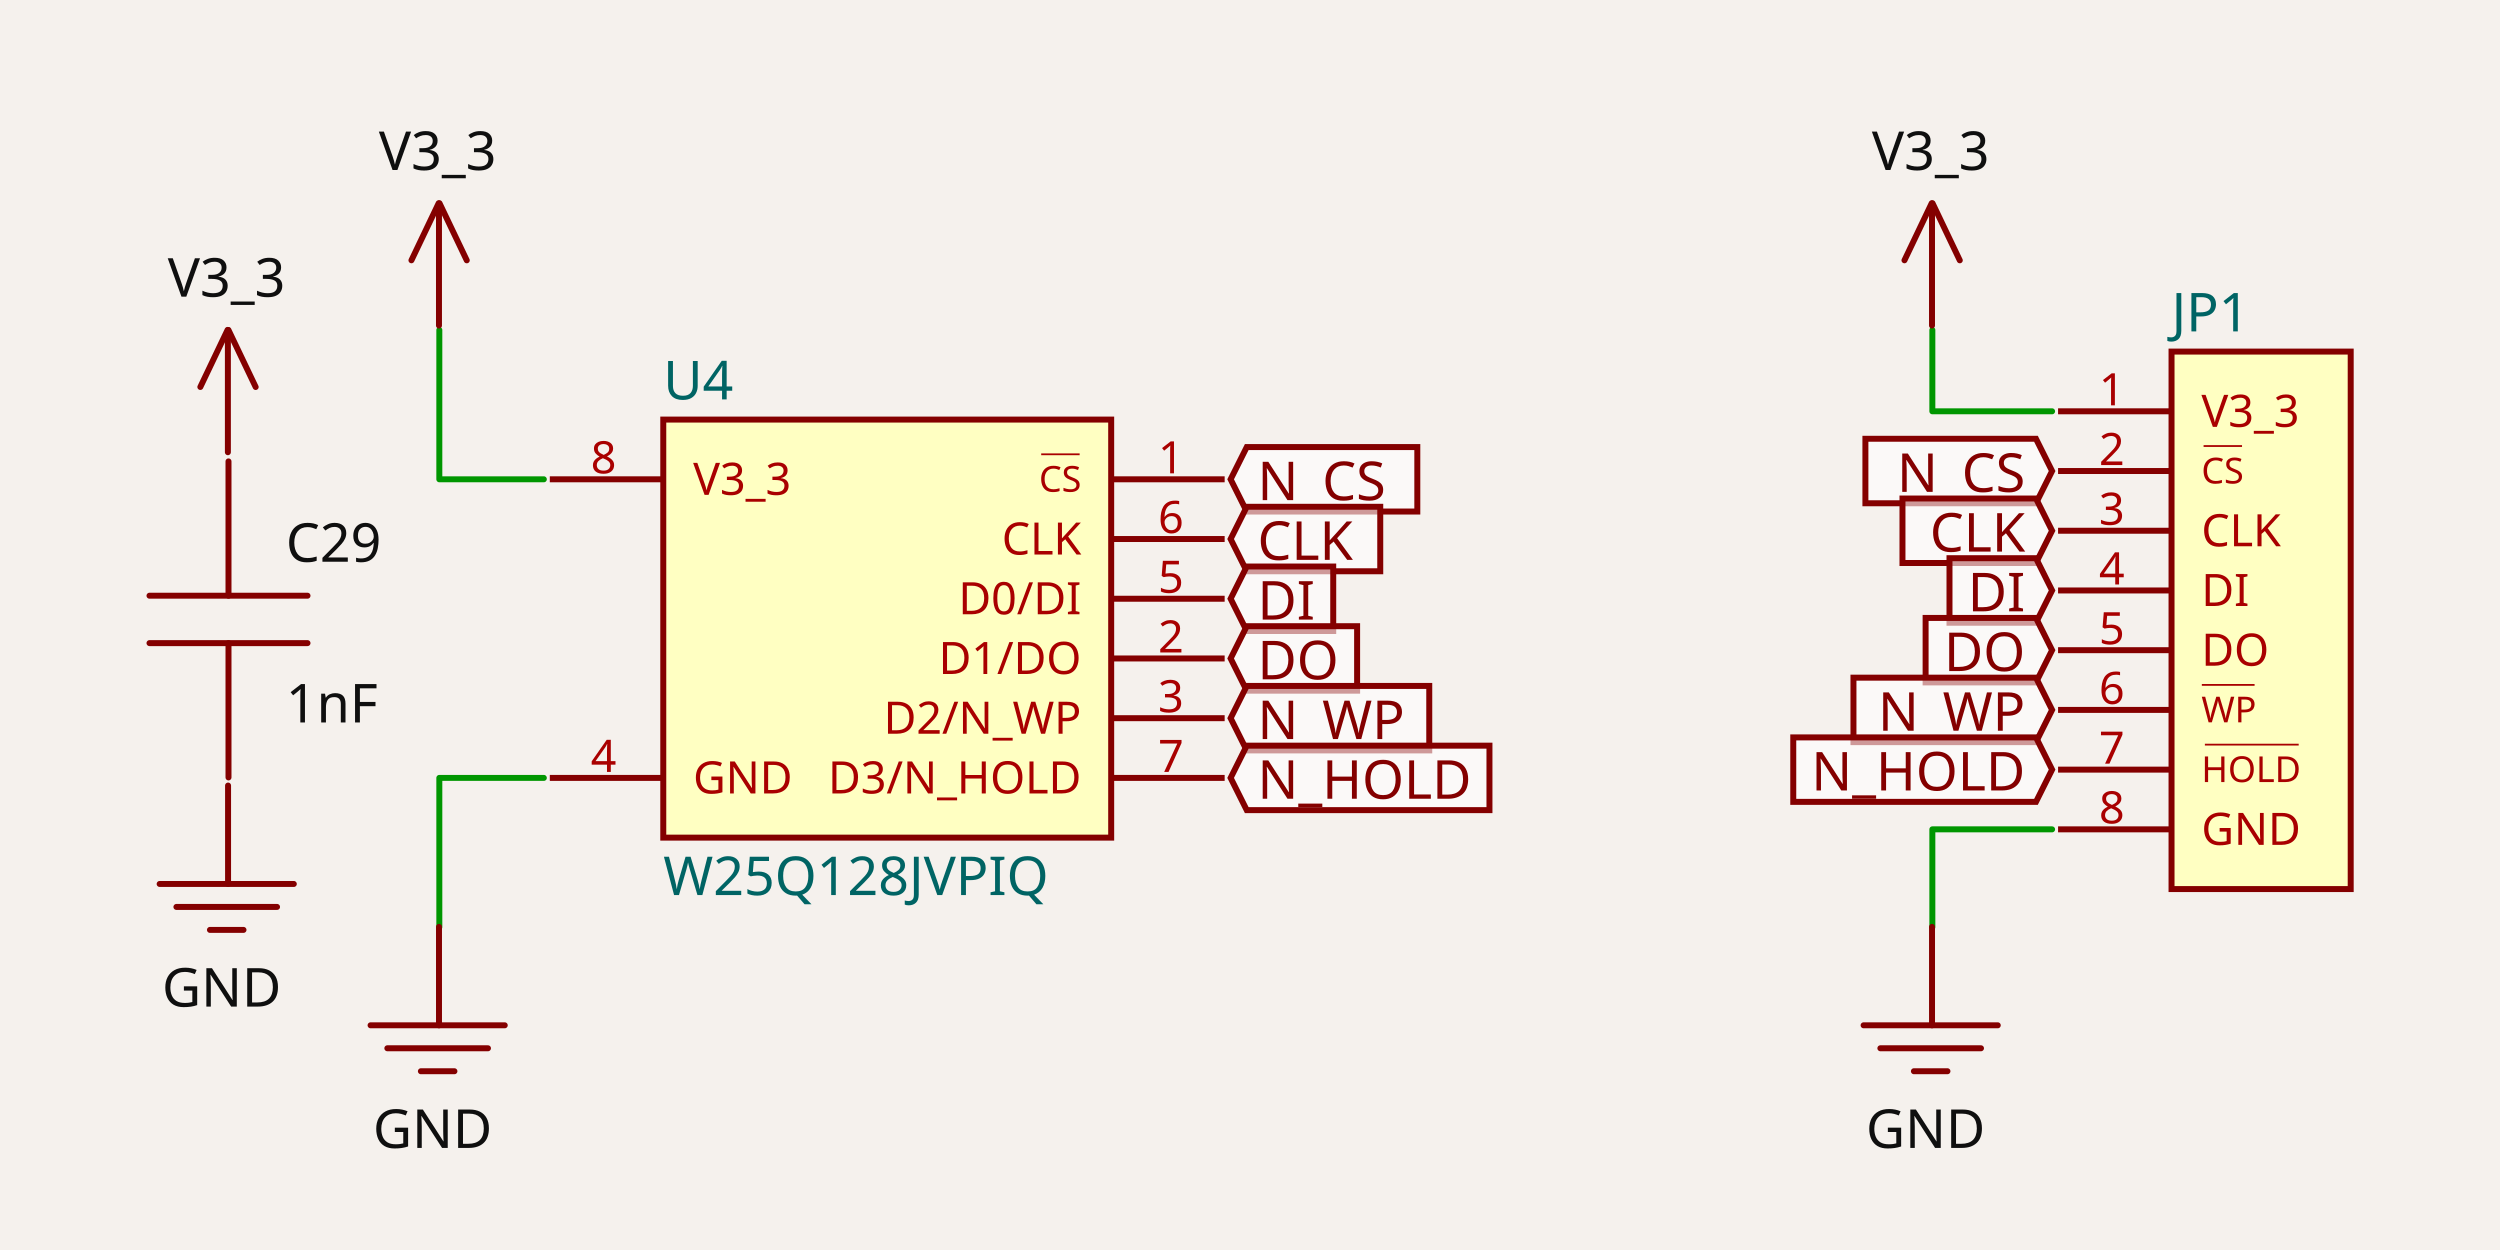
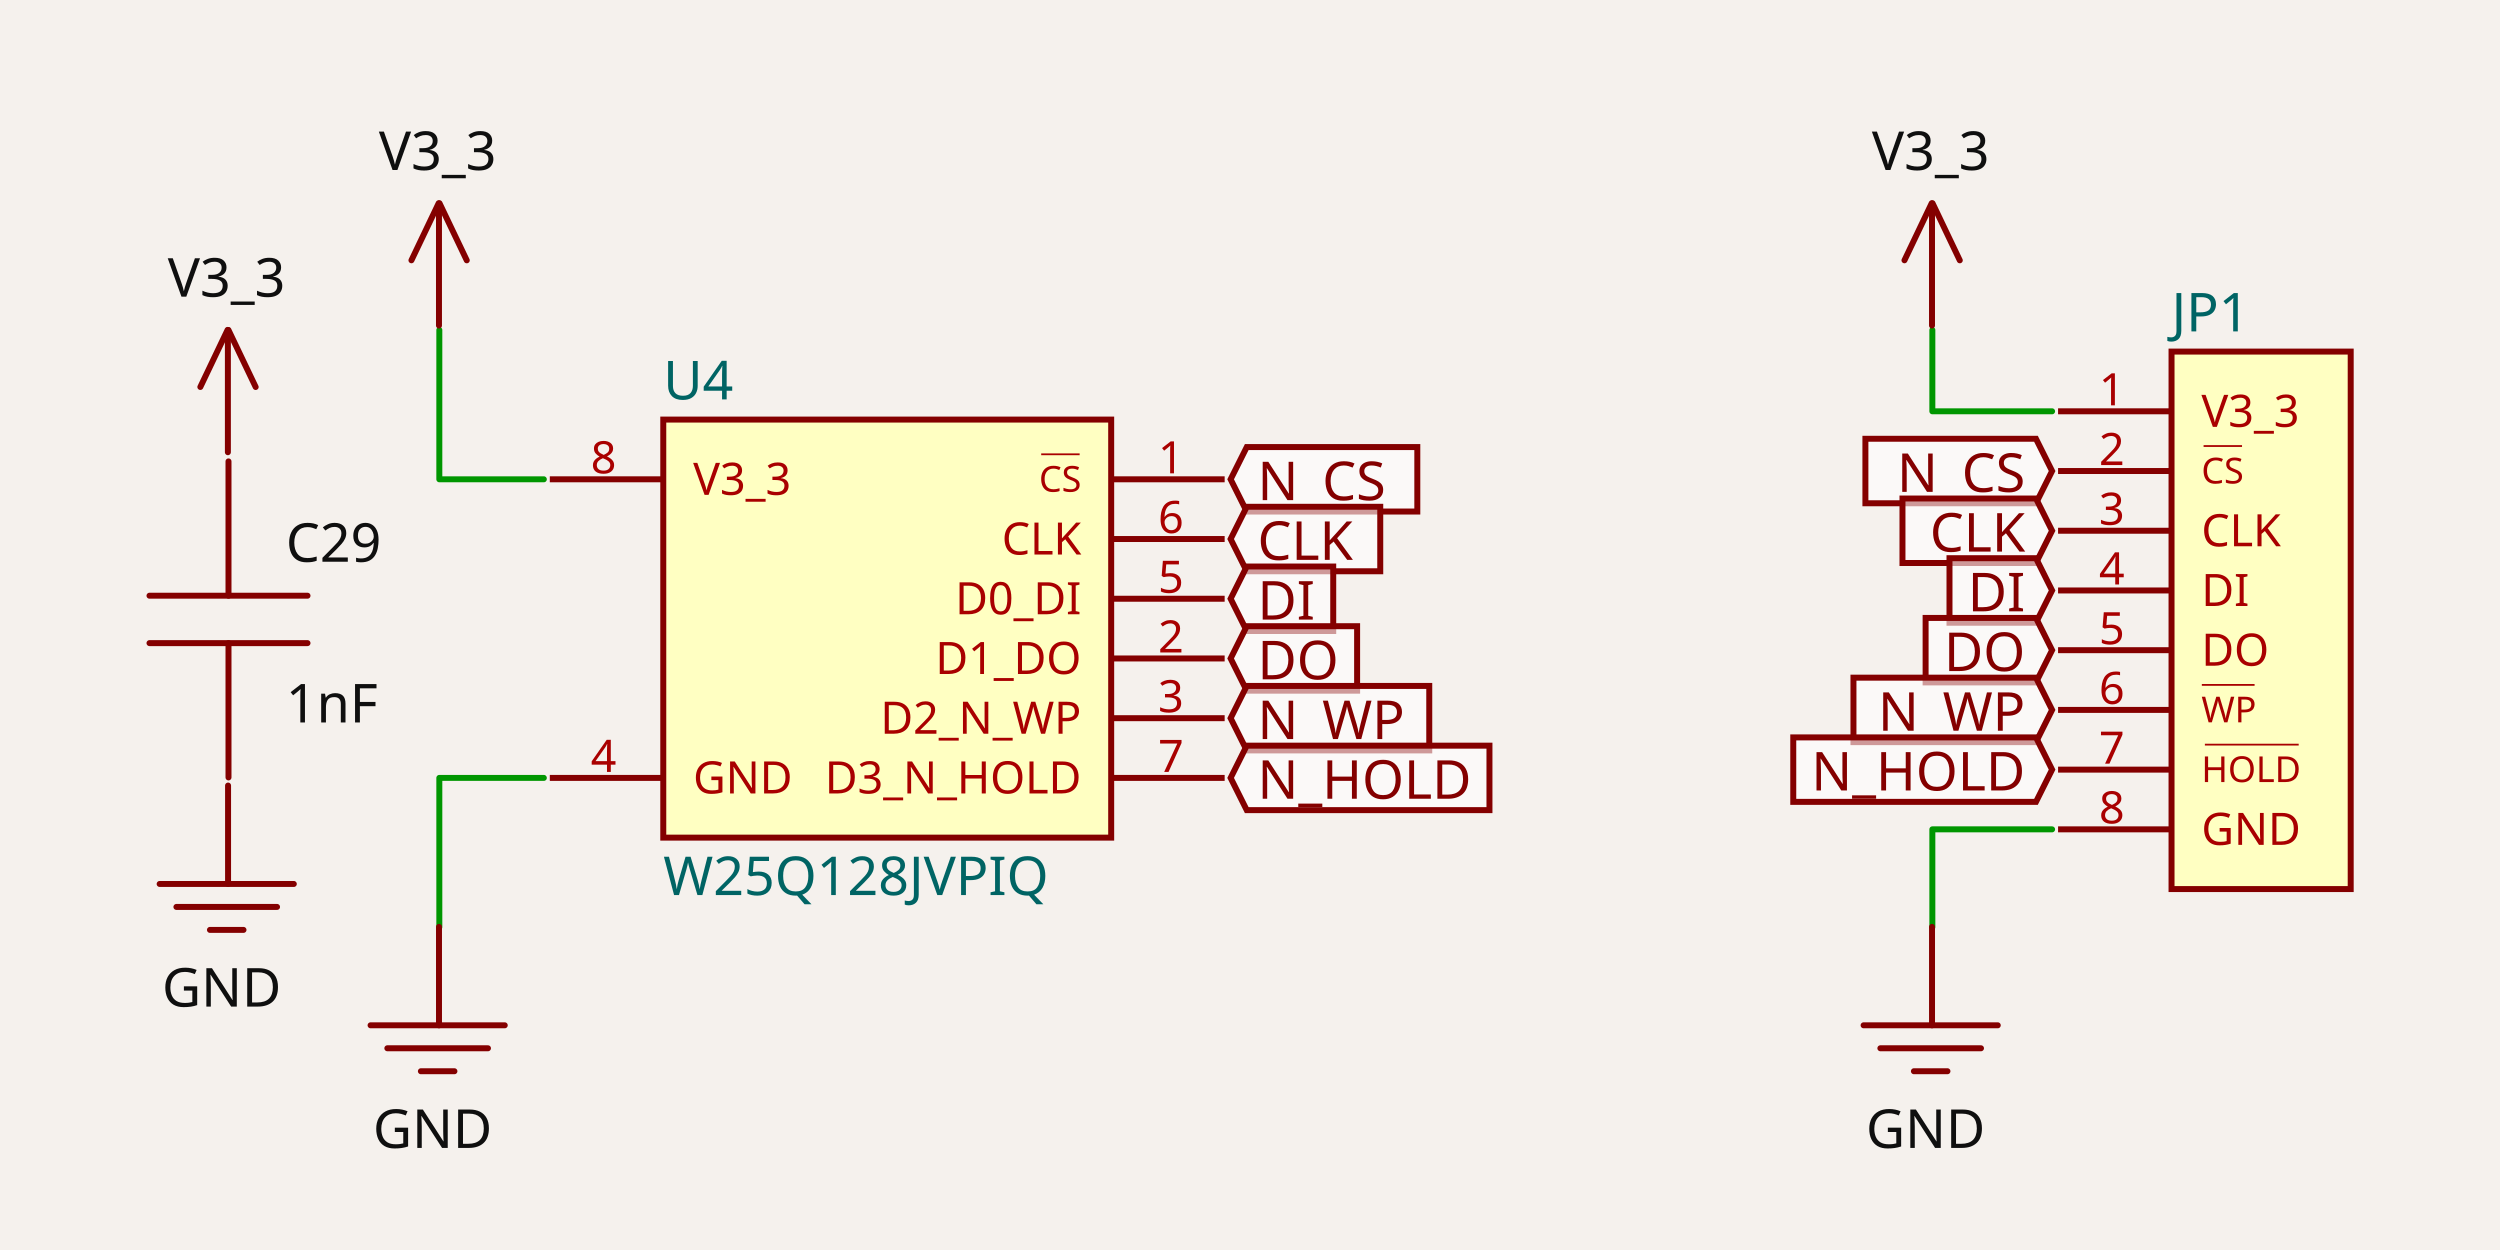
- <svg xmlns="http://www.w3.org/2000/svg" width="1200" height="600" style="background-color: rgb(245, 241, 237)" data-real-to-screen-transform="matrix(143.3304129019,0,0,-143.3304129019,425.870156974,301.7295203157)" data-software-used-string="@tscircuit/core@0.0.564">
+ <svg xmlns="http://www.w3.org/2000/svg" width="1200" height="600" style="background-color: rgb(245, 241, 237)" data-real-to-screen-transform="matrix(143.3304129019,0,0,-143.3304129019,425.870156974,301.7295203157)" data-software-used-string="@tscircuit/core@0.0.571">
  <style>
              .boundary { fill: rgb(245, 241, 237); }
              .schematic-boundary { fill: none; stroke: #fff; }
              .component { fill: none; stroke: rgb(132, 0, 0); }
              .chip { fill: rgb(255, 255, 194); stroke: rgb(132, 0, 0); }
              .component-pin { fill: none; stroke: rgb(132, 0, 0); }
              .trace:hover {
                filter: invert(1);
              }
              .trace:hover .trace-crossing-outline {
                opacity: 0;
              }
              .trace:hover .trace-junction {
                filter: invert(1);
              }
              .text { font-family: sans-serif; fill: rgb(0, 150, 0); }
              .pin-number { fill: rgb(169, 0, 0); }
              .port-label { fill: rgb(0, 100, 100); }
              .component-name { fill: rgb(0, 100, 100); }
            </style>
  <rect class="boundary" x="0" y="0" width="1200" height="600" />
  <g data-circuit-json-type="schematic_component" data-schematic-component-id="schematic_component_0">
    <rect class="component chip" x="318.372" y="201.398" width="214.996" height="200.663" stroke-width="2.867px" fill="rgb(255, 255, 194)" stroke="rgb(132, 0, 0)" />
    <rect class="component-overlay" x="318.372" y="201.398" width="214.996" height="200.663" fill="transparent" />
    <text x="318.372" y="420.694" fill="#006464" text-anchor="start" dominant-baseline="middle" font-family="sans-serif" font-size="25.799px" transform="rotate(0, 318.3723, 420.6938)">W25Q128JVPIQ</text>
    <text x="318.372" y="182.765" fill="#006464" text-anchor="start" dominant-baseline="middle" font-family="sans-serif" font-size="25.799px" transform="rotate(0, 318.3723, 182.7653)">U4</text>
    <line class="component-pin" x1="587.834" y1="230.064" x2="533.368" y2="230.064" stroke-width="2.867px" />
    <text class="pin-number" x="562.034" y="227.198" style="font-family: sans-serif;" fill="rgb(169, 0, 0)" text-anchor="middle" dominant-baseline="auto" font-size="21.5px" transform="">1</text>
    <text class="pin-number" x="519.035" y="230.064" style="font-family: sans-serif; text-decoration: overline;" fill="rgb(169, 0, 0)" text-anchor="end" dominant-baseline="middle" font-size="17.2px" transform="">CS</text>
    <line class="component-pin" x1="587.834" y1="316.063" x2="533.368" y2="316.063" stroke-width="2.867px" />
    <text class="pin-number" x="562.034" y="313.196" style="font-family: sans-serif;" fill="rgb(169, 0, 0)" text-anchor="middle" dominant-baseline="auto" font-size="21.5px" transform="">2</text>
-     <text class="pin-number" x="519.035" y="316.063" style="font-family: sans-serif;" fill="rgb(169, 0, 0)" text-anchor="end" dominant-baseline="middle" font-size="21.5px" transform="">D1/DO</text>
+     <text class="pin-number" x="519.035" y="316.063" style="font-family: sans-serif;" fill="rgb(169, 0, 0)" text-anchor="end" dominant-baseline="middle" font-size="21.5px" transform="">D1_DO</text>
    <line class="component-pin" x1="587.834" y1="344.729" x2="533.368" y2="344.729" stroke-width="2.867px" />
    <text class="pin-number" x="562.034" y="341.862" style="font-family: sans-serif;" fill="rgb(169, 0, 0)" text-anchor="middle" dominant-baseline="auto" font-size="21.5px" transform="">3</text>
-     <text class="pin-number" x="519.035" y="344.729" style="font-family: sans-serif;" fill="rgb(169, 0, 0)" text-anchor="end" dominant-baseline="middle" font-size="21.5px" transform="">D2/N_WP</text>
+     <text class="pin-number" x="519.035" y="344.729" style="font-family: sans-serif;" fill="rgb(169, 0, 0)" text-anchor="end" dominant-baseline="middle" font-size="21.5px" transform="">D2_N_WP</text>
    <line class="component-pin" x1="263.907" y1="373.395" x2="318.372" y2="373.395" stroke-width="2.867px" />
    <text class="pin-number" x="289.706" y="370.528" style="font-family: sans-serif;" fill="rgb(169, 0, 0)" text-anchor="middle" dominant-baseline="auto" font-size="21.5px" transform="">4</text>
    <text class="pin-number" x="332.705" y="373.395" style="font-family: sans-serif;" fill="rgb(169, 0, 0)" text-anchor="start" dominant-baseline="middle" font-size="21.5px" transform="">GND</text>
    <line class="component-pin" x1="587.834" y1="287.396" x2="533.368" y2="287.396" stroke-width="2.867px" />
    <text class="pin-number" x="562.034" y="284.53" style="font-family: sans-serif;" fill="rgb(169, 0, 0)" text-anchor="middle" dominant-baseline="auto" font-size="21.5px" transform="">5</text>
-     <text class="pin-number" x="519.035" y="287.396" style="font-family: sans-serif;" fill="rgb(169, 0, 0)" text-anchor="end" dominant-baseline="middle" font-size="21.5px" transform="">D0/DI</text>
+     <text class="pin-number" x="519.035" y="287.396" style="font-family: sans-serif;" fill="rgb(169, 0, 0)" text-anchor="end" dominant-baseline="middle" font-size="21.5px" transform="">D0_DI</text>
    <line class="component-pin" x1="587.834" y1="258.73" x2="533.368" y2="258.73" stroke-width="2.867px" />
    <text class="pin-number" x="562.034" y="255.864" style="font-family: sans-serif;" fill="rgb(169, 0, 0)" text-anchor="middle" dominant-baseline="auto" font-size="21.5px" transform="">6</text>
    <text class="pin-number" x="519.035" y="258.73" style="font-family: sans-serif;" fill="rgb(169, 0, 0)" text-anchor="end" dominant-baseline="middle" font-size="21.5px" transform="">CLK</text>
    <line class="component-pin" x1="587.834" y1="373.395" x2="533.368" y2="373.395" stroke-width="2.867px" />
    <text class="pin-number" x="562.034" y="370.528" style="font-family: sans-serif;" fill="rgb(169, 0, 0)" text-anchor="middle" dominant-baseline="auto" font-size="21.5px" transform="">7</text>
-     <text class="pin-number" x="519.035" y="373.395" style="font-family: sans-serif;" fill="rgb(169, 0, 0)" text-anchor="end" dominant-baseline="middle" font-size="21.5px" transform="">D3/N_HOLD</text>
+     <text class="pin-number" x="519.035" y="373.395" style="font-family: sans-serif;" fill="rgb(169, 0, 0)" text-anchor="end" dominant-baseline="middle" font-size="21.5px" transform="">D3_N_HOLD</text>
    <line class="component-pin" x1="263.907" y1="230.064" x2="318.372" y2="230.064" stroke-width="2.867px" />
    <text class="pin-number" x="289.706" y="227.198" style="font-family: sans-serif;" fill="rgb(169, 0, 0)" text-anchor="middle" dominant-baseline="auto" font-size="21.5px" transform="">8</text>
    <text class="pin-number" x="332.705" y="230.064" style="font-family: sans-serif;" fill="rgb(169, 0, 0)" text-anchor="start" dominant-baseline="middle" font-size="21.5px" transform="">V3_3</text>
  </g>
  <g data-circuit-json-type="schematic_component" data-schematic-component-id="schematic_component_1">
    <rect class="component-overlay" x="71.755" y="221.472" width="75.846" height="151.691" fill="transparent" />
    <path d="M 109.678 373.164 L 109.678 308.695" stroke="rgb(132, 0, 0)" fill="none" stroke-width="2.867px" stroke-linecap="round" />
    <path d="M 109.678 285.941 L 109.678 221.472" stroke="rgb(132, 0, 0)" fill="none" stroke-width="2.867px" stroke-linecap="round" />
    <path d="M 147.601 308.695 L 71.755 308.695" stroke="rgb(132, 0, 0)" fill="none" stroke-width="2.867px" stroke-linecap="round" />
    <path d="M 147.601 285.941 L 71.755 285.941" stroke="rgb(132, 0, 0)" fill="none" stroke-width="2.867px" stroke-linecap="round" />
    <text x="137.222" y="269.65" fill="rgb(15, 15, 15)" font-family="sans-serif" text-anchor="start" dominant-baseline="auto" font-size="25.799px">C29</text>
    <text x="137.222" y="326.771" fill="rgb(15, 15, 15)" font-family="sans-serif" text-anchor="start" dominant-baseline="hanging" font-size="25.799px">1nF</text>
  </g>
  <g data-circuit-json-type="schematic_component" data-schematic-component-id="schematic_component_2">
    <rect class="component chip" x="1042.337" y="168.759" width="85.998" height="257.995" stroke-width="2.867px" fill="rgb(255, 255, 194)" stroke="rgb(132, 0, 0)" />
    <rect class="component-overlay" x="1042.337" y="168.759" width="85.998" height="257.995" fill="transparent" />
    <text x="1042.337" y="445.386" fill="#006464" text-anchor="start" dominant-baseline="middle" font-family="sans-serif" font-size="25.799px" transform="rotate(0, 1042.337, 445.3865)" />
    <text x="1042.337" y="150.126" fill="#006464" text-anchor="start" dominant-baseline="middle" font-family="sans-serif" font-size="25.799px" transform="rotate(0, 1042.337, 150.1258)">JP1</text>
    <line class="component-pin" x1="987.871" y1="197.425" x2="1042.337" y2="197.425" stroke-width="2.867px" />
    <text class="pin-number" x="1013.67" y="194.558" style="font-family: sans-serif;" fill="rgb(169, 0, 0)" text-anchor="middle" dominant-baseline="auto" font-size="21.5px" transform="">1</text>
    <text class="pin-number" x="1056.67" y="197.425" style="font-family: sans-serif;" fill="rgb(169, 0, 0)" text-anchor="start" dominant-baseline="middle" font-size="21.5px" transform="">V3_3</text>
    <line class="component-pin" x1="987.871" y1="226.091" x2="1042.337" y2="226.091" stroke-width="2.867px" />
    <text class="pin-number" x="1013.67" y="223.224" style="font-family: sans-serif;" fill="rgb(169, 0, 0)" text-anchor="middle" dominant-baseline="auto" font-size="21.5px" transform="">2</text>
    <text class="pin-number" x="1056.67" y="226.091" style="font-family: sans-serif; text-decoration: overline;" fill="rgb(169, 0, 0)" text-anchor="start" dominant-baseline="middle" font-size="17.2px" transform="">CS</text>
    <line class="component-pin" x1="987.871" y1="254.757" x2="1042.337" y2="254.757" stroke-width="2.867px" />
    <text class="pin-number" x="1013.67" y="251.89" style="font-family: sans-serif;" fill="rgb(169, 0, 0)" text-anchor="middle" dominant-baseline="auto" font-size="21.5px" transform="">3</text>
    <text class="pin-number" x="1056.67" y="254.757" style="font-family: sans-serif;" fill="rgb(169, 0, 0)" text-anchor="start" dominant-baseline="middle" font-size="21.5px" transform="">CLK</text>
    <line class="component-pin" x1="987.871" y1="283.423" x2="1042.337" y2="283.423" stroke-width="2.867px" />
    <text class="pin-number" x="1013.67" y="280.557" style="font-family: sans-serif;" fill="rgb(169, 0, 0)" text-anchor="middle" dominant-baseline="auto" font-size="21.5px" transform="">4</text>
    <text class="pin-number" x="1056.67" y="283.423" style="font-family: sans-serif;" fill="rgb(169, 0, 0)" text-anchor="start" dominant-baseline="middle" font-size="21.5px" transform="">DI</text>
    <line class="component-pin" x1="987.871" y1="312.089" x2="1042.337" y2="312.089" stroke-width="2.867px" />
    <text class="pin-number" x="1013.67" y="309.223" style="font-family: sans-serif;" fill="rgb(169, 0, 0)" text-anchor="middle" dominant-baseline="auto" font-size="21.5px" transform="">5</text>
    <text class="pin-number" x="1056.67" y="312.089" style="font-family: sans-serif;" fill="rgb(169, 0, 0)" text-anchor="start" dominant-baseline="middle" font-size="21.5px" transform="">DO</text>
    <line class="component-pin" x1="987.871" y1="340.755" x2="1042.337" y2="340.755" stroke-width="2.867px" />
    <text class="pin-number" x="1013.67" y="337.889" style="font-family: sans-serif;" fill="rgb(169, 0, 0)" text-anchor="middle" dominant-baseline="auto" font-size="21.5px" transform="">6</text>
    <text class="pin-number" x="1056.67" y="340.755" style="font-family: sans-serif; text-decoration: overline;" fill="rgb(169, 0, 0)" text-anchor="start" dominant-baseline="middle" font-size="17.2px" transform="">WP</text>
    <line class="component-pin" x1="987.871" y1="369.421" x2="1042.337" y2="369.421" stroke-width="2.867px" />
    <text class="pin-number" x="1013.67" y="366.555" style="font-family: sans-serif;" fill="rgb(169, 0, 0)" text-anchor="middle" dominant-baseline="auto" font-size="21.5px" transform="">7</text>
    <text class="pin-number" x="1056.67" y="369.421" style="font-family: sans-serif; text-decoration: overline;" fill="rgb(169, 0, 0)" text-anchor="start" dominant-baseline="middle" font-size="17.2px" transform="">HOLD</text>
    <line class="component-pin" x1="987.871" y1="398.087" x2="1042.337" y2="398.087" stroke-width="2.867px" />
    <text class="pin-number" x="1013.67" y="395.221" style="font-family: sans-serif;" fill="rgb(169, 0, 0)" text-anchor="middle" dominant-baseline="auto" font-size="21.5px" transform="">8</text>
    <text class="pin-number" x="1056.67" y="398.087" style="font-family: sans-serif;" fill="rgb(169, 0, 0)" text-anchor="start" dominant-baseline="middle" font-size="21.5px" transform="">GND</text>
  </g>
  <g class="trace" data-circuit-json-type="schematic_trace" data-schematic-trace-id="schematic_trace_0">
    <path d="M 261.04 230.064 L 210.875 230.064 L 210.875 158.399" class="trace-invisible-hover-outline" stroke="rgb(0, 150, 0)" fill="none" stroke-width="22.933px" stroke-linecap="round" opacity="0" stroke-linejoin="round" />
    <path d="M 261.04 230.064 L 210.875 230.064 L 210.875 158.399" stroke="rgb(0, 150, 0)" fill="none" stroke-width="2.867px" stroke-linecap="round" stroke-linejoin="round" />
  </g>
  <g class="trace" data-circuit-json-type="schematic_trace" data-schematic-trace-id="schematic_trace_1">
    <path d="M 261.04 373.395 L 210.875 373.395 L 210.875 445.06" class="trace-invisible-hover-outline" stroke="rgb(0, 150, 0)" fill="none" stroke-width="22.933px" stroke-linecap="round" opacity="0" stroke-linejoin="round" />
    <path d="M 261.04 373.395 L 210.875 373.395 L 210.875 445.06" stroke="rgb(0, 150, 0)" fill="none" stroke-width="2.867px" stroke-linecap="round" stroke-linejoin="round" />
  </g>
  <g class="trace" data-circuit-json-type="schematic_trace" data-schematic-trace-id="schematic_trace_2">
    <path d="M 985.004 197.425 L 927.527 197.425 L 927.527 158.399" class="trace-invisible-hover-outline" stroke="rgb(0, 150, 0)" fill="none" stroke-width="22.933px" stroke-linecap="round" opacity="0" stroke-linejoin="round" />
    <path d="M 985.004 197.425 L 927.527 197.425 L 927.527 158.399" stroke="rgb(0, 150, 0)" fill="none" stroke-width="2.867px" stroke-linecap="round" stroke-linejoin="round" />
  </g>
  <g class="trace" data-circuit-json-type="schematic_trace" data-schematic-trace-id="schematic_trace_3">
    <path d="M 985.004 398.087 L 927.527 398.087 L 927.527 445.06" class="trace-invisible-hover-outline" stroke="rgb(0, 150, 0)" fill="none" stroke-width="22.933px" stroke-linecap="round" opacity="0" stroke-linejoin="round" />
    <path d="M 985.004 398.087 L 927.527 398.087 L 927.527 445.06" stroke="rgb(0, 150, 0)" fill="none" stroke-width="2.867px" stroke-linecap="round" stroke-linejoin="round" />
  </g>
  <rect class="component-overlay" x="197.49" y="97.554" width="26.556" height="58.703" fill="transparent" />
  <path d="M 210.558 97.554 L 197.49 124.94" stroke="rgb(132, 0, 0)" fill="none" stroke-width="2.867px" stroke-linecap="round" />
  <path d="M 210.977 97.568 L 224.046 124.955" stroke="rgb(132, 0, 0)" fill="none" stroke-width="2.867px" stroke-linecap="round" />
  <path d="M 210.709 98.277 L 210.709 156.257" stroke="rgb(132, 0, 0)" fill="none" stroke-width="2.867px" stroke-linecap="round" />
  <text x="210.068" y="89.155" fill="rgb(15, 15, 15)" font-family="sans-serif" text-anchor="middle" dominant-baseline="ideographic" font-size="25.799px">V3_3</text>
  <rect class="component-overlay" x="177.874" y="444.905" width="64.401" height="69.29" fill="transparent" />
  <path d="M 210.719 444.905 L 210.719 492.151" stroke="rgb(132, 0, 0)" fill="none" stroke-width="2.867px" stroke-linecap="round" />
  <path d="M 177.874 492.146 L 242.276 492.146" stroke="rgb(132, 0, 0)" fill="none" stroke-width="2.867px" stroke-linecap="round" />
  <path d="M 185.924 503.171 L 234.225 503.171" stroke="rgb(132, 0, 0)" fill="none" stroke-width="2.867px" stroke-linecap="round" />
  <path d="M 202.025 514.195 L 218.125 514.195" stroke="rgb(132, 0, 0)" fill="none" stroke-width="2.867px" stroke-linecap="round" />
  <text x="207.632" y="530.983" fill="rgb(15, 15, 15)" font-family="sans-serif" text-anchor="middle" dominant-baseline="hanging" font-size="25.799px">GND</text>
  <rect class="component-overlay" x="914.142" y="97.554" width="26.556" height="58.703" fill="transparent" />
  <path d="M 927.21 97.554 L 914.142 124.94" stroke="rgb(132, 0, 0)" fill="none" stroke-width="2.867px" stroke-linecap="round" />
  <path d="M 927.629 97.568 L 940.698 124.955" stroke="rgb(132, 0, 0)" fill="none" stroke-width="2.867px" stroke-linecap="round" />
  <path d="M 927.361 98.277 L 927.361 156.257" stroke="rgb(132, 0, 0)" fill="none" stroke-width="2.867px" stroke-linecap="round" />
  <text x="926.72" y="89.155" fill="rgb(15, 15, 15)" font-family="sans-serif" text-anchor="middle" dominant-baseline="ideographic" font-size="25.799px">V3_3</text>
  <rect class="component-overlay" x="894.526" y="444.905" width="64.401" height="69.29" fill="transparent" />
  <path d="M 927.371 444.905 L 927.371 492.151" stroke="rgb(132, 0, 0)" fill="none" stroke-width="2.867px" stroke-linecap="round" />
  <path d="M 894.526 492.146 L 958.928 492.146" stroke="rgb(132, 0, 0)" fill="none" stroke-width="2.867px" stroke-linecap="round" />
  <path d="M 902.576 503.171 L 950.877 503.171" stroke="rgb(132, 0, 0)" fill="none" stroke-width="2.867px" stroke-linecap="round" />
  <path d="M 918.677 514.195 L 934.777 514.195" stroke="rgb(132, 0, 0)" fill="none" stroke-width="2.867px" stroke-linecap="round" />
  <text x="924.284" y="530.983" fill="rgb(15, 15, 15)" font-family="sans-serif" text-anchor="middle" dominant-baseline="hanging" font-size="25.799px">GND</text>
  <path class="net-label" d="     M 590.7,230.064     L 598.44,214.585     L 680.31,214.585     L 680.31,245.544     L 598.44,245.544     Z   " fill="rgba(255, 255, 255, 0.6)" stroke="rgb(132, 0, 0)" stroke-width="2.867px" />
  <text class="net-label-text" x="603.6" y="230.064" fill="rgb(132, 0, 0)" text-anchor="start" dominant-baseline="central" font-family="sans-serif" font-variant-numeric="tabular-nums" font-size="25.799px" transform="">N_CS</text>
  <path class="net-label" d="     M 590.7,258.73     L 598.44,243.251     L 662.518,243.251     L 662.518,274.21     L 598.44,274.21     Z   " fill="rgba(255, 255, 255, 0.6)" stroke="rgb(132, 0, 0)" stroke-width="2.867px" />
  <text class="net-label-text" x="603.6" y="258.73" fill="rgb(132, 0, 0)" text-anchor="start" dominant-baseline="central" font-family="sans-serif" font-variant-numeric="tabular-nums" font-size="25.799px" transform="">CLK</text>
  <path class="net-label" d="     M 590.7,287.396     L 598.44,271.917     L 639.948,271.917     L 639.948,302.876     L 598.44,302.876     Z   " fill="rgba(255, 255, 255, 0.6)" stroke="rgb(132, 0, 0)" stroke-width="2.867px" />
  <text class="net-label-text" x="603.6" y="287.396" fill="rgb(132, 0, 0)" text-anchor="start" dominant-baseline="central" font-family="sans-serif" font-variant-numeric="tabular-nums" font-size="25.799px" transform="">DI</text>
  <path class="net-label" d="     M 590.7,316.063     L 598.44,300.583     L 651.415,300.583     L 651.415,331.542     L 598.44,331.542     Z   " fill="rgba(255, 255, 255, 0.6)" stroke="rgb(132, 0, 0)" stroke-width="2.867px" />
  <text class="net-label-text" x="603.6" y="316.063" fill="rgb(132, 0, 0)" text-anchor="start" dominant-baseline="central" font-family="sans-serif" font-variant-numeric="tabular-nums" font-size="25.799px" transform="">DO</text>
  <path class="net-label" d="     M 590.7,344.729     L 598.44,329.249     L 686.044,329.249     L 686.044,360.208     L 598.44,360.208     Z   " fill="rgba(255, 255, 255, 0.6)" stroke="rgb(132, 0, 0)" stroke-width="2.867px" />
  <text class="net-label-text" x="603.6" y="344.729" fill="rgb(132, 0, 0)" text-anchor="start" dominant-baseline="central" font-family="sans-serif" font-variant-numeric="tabular-nums" font-size="25.799px" transform="">N_WP</text>
  <path class="net-label" d="     M 590.7,373.395     L 598.44,357.915     L 714.939,357.915     L 714.939,388.874     L 598.44,388.874     Z   " fill="rgba(255, 255, 255, 0.6)" stroke="rgb(132, 0, 0)" stroke-width="2.867px" />
  <text class="net-label-text" x="603.6" y="373.395" fill="rgb(132, 0, 0)" text-anchor="start" dominant-baseline="central" font-family="sans-serif" font-variant-numeric="tabular-nums" font-size="25.799px" transform="">N_HOLD</text>
  <rect class="component-overlay" x="96.164" y="158.361" width="26.556" height="58.703" fill="transparent" />
  <path d="M 109.232 158.361 L 96.164 185.747" stroke="rgb(132, 0, 0)" fill="none" stroke-width="2.867px" stroke-linecap="round" />
  <path d="M 109.652 158.375 L 122.72 185.761" stroke="rgb(132, 0, 0)" fill="none" stroke-width="2.867px" stroke-linecap="round" />
  <path d="M 109.383 159.083 L 109.383 217.063" stroke="rgb(132, 0, 0)" fill="none" stroke-width="2.867px" stroke-linecap="round" />
  <text x="108.742" y="149.961" fill="rgb(15, 15, 15)" font-family="sans-serif" text-anchor="middle" dominant-baseline="ideographic" font-size="25.799px">V3_3</text>
  <rect class="component-overlay" x="76.627" y="377.06" width="64.401" height="69.29" fill="transparent" />
  <path d="M 109.472 377.06 L 109.472 424.307" stroke="rgb(132, 0, 0)" fill="none" stroke-width="2.867px" stroke-linecap="round" />
  <path d="M 76.627 424.302 L 141.028 424.302" stroke="rgb(132, 0, 0)" fill="none" stroke-width="2.867px" stroke-linecap="round" />
  <path d="M 84.677 435.326 L 132.978 435.326" stroke="rgb(132, 0, 0)" fill="none" stroke-width="2.867px" stroke-linecap="round" />
  <path d="M 100.777 446.351 L 116.878 446.351" stroke="rgb(132, 0, 0)" fill="none" stroke-width="2.867px" stroke-linecap="round" />
  <text x="106.385" y="463.139" fill="rgb(15, 15, 15)" font-family="sans-serif" text-anchor="middle" dominant-baseline="hanging" font-size="25.799px">GND</text>
  <path class="net-label" d="     M 985.004,226.091     L 977.265,241.571     L 895.394,241.571     L 895.394,210.611     L 977.265,210.611     Z   " fill="rgba(255, 255, 255, 0.6)" stroke="rgb(132, 0, 0)" stroke-width="2.867px" />
  <text class="net-label-text" x="972.105" y="226.091" fill="rgb(132, 0, 0)" text-anchor="end" dominant-baseline="central" font-family="sans-serif" font-variant-numeric="tabular-nums" font-size="25.799px" transform="">N_CS</text>
  <path class="net-label" d="     M 985.004,254.757     L 977.265,270.237     L 913.186,270.237     L 913.186,239.277     L 977.265,239.277     Z   " fill="rgba(255, 255, 255, 0.6)" stroke="rgb(132, 0, 0)" stroke-width="2.867px" />
  <text class="net-label-text" x="972.105" y="254.757" fill="rgb(132, 0, 0)" text-anchor="end" dominant-baseline="central" font-family="sans-serif" font-variant-numeric="tabular-nums" font-size="25.799px" transform="">CLK</text>
  <path class="net-label" d="     M 985.004,283.423     L 977.265,298.903     L 935.756,298.903     L 935.756,267.943     L 977.265,267.943     Z   " fill="rgba(255, 255, 255, 0.6)" stroke="rgb(132, 0, 0)" stroke-width="2.867px" />
  <text class="net-label-text" x="972.105" y="283.423" fill="rgb(132, 0, 0)" text-anchor="end" dominant-baseline="central" font-family="sans-serif" font-variant-numeric="tabular-nums" font-size="25.799px" transform="">DI</text>
  <path class="net-label" d="     M 985.004,312.089     L 977.265,327.569     L 924.29,327.569     L 924.29,296.61     L 977.265,296.61     Z   " fill="rgba(255, 255, 255, 0.6)" stroke="rgb(132, 0, 0)" stroke-width="2.867px" />
  <text class="net-label-text" x="972.105" y="312.089" fill="rgb(132, 0, 0)" text-anchor="end" dominant-baseline="central" font-family="sans-serif" font-variant-numeric="tabular-nums" font-size="25.799px" transform="">DO</text>
  <path class="net-label" d="     M 985.004,340.755     L 977.265,356.235     L 889.661,356.235     L 889.661,325.276     L 977.265,325.276     Z   " fill="rgba(255, 255, 255, 0.6)" stroke="rgb(132, 0, 0)" stroke-width="2.867px" />
  <text class="net-label-text" x="972.105" y="340.755" fill="rgb(132, 0, 0)" text-anchor="end" dominant-baseline="central" font-family="sans-serif" font-variant-numeric="tabular-nums" font-size="25.799px" transform="">N_WP</text>
  <path class="net-label" d="     M 985.004,369.421     L 977.265,384.901     L 860.766,384.901     L 860.766,353.942     L 977.265,353.942     Z   " fill="rgba(255, 255, 255, 0.6)" stroke="rgb(132, 0, 0)" stroke-width="2.867px" />
  <text class="net-label-text" x="972.105" y="369.421" fill="rgb(132, 0, 0)" text-anchor="end" dominant-baseline="central" font-family="sans-serif" font-variant-numeric="tabular-nums" font-size="25.799px" transform="">N_HOLD</text>
</svg>
